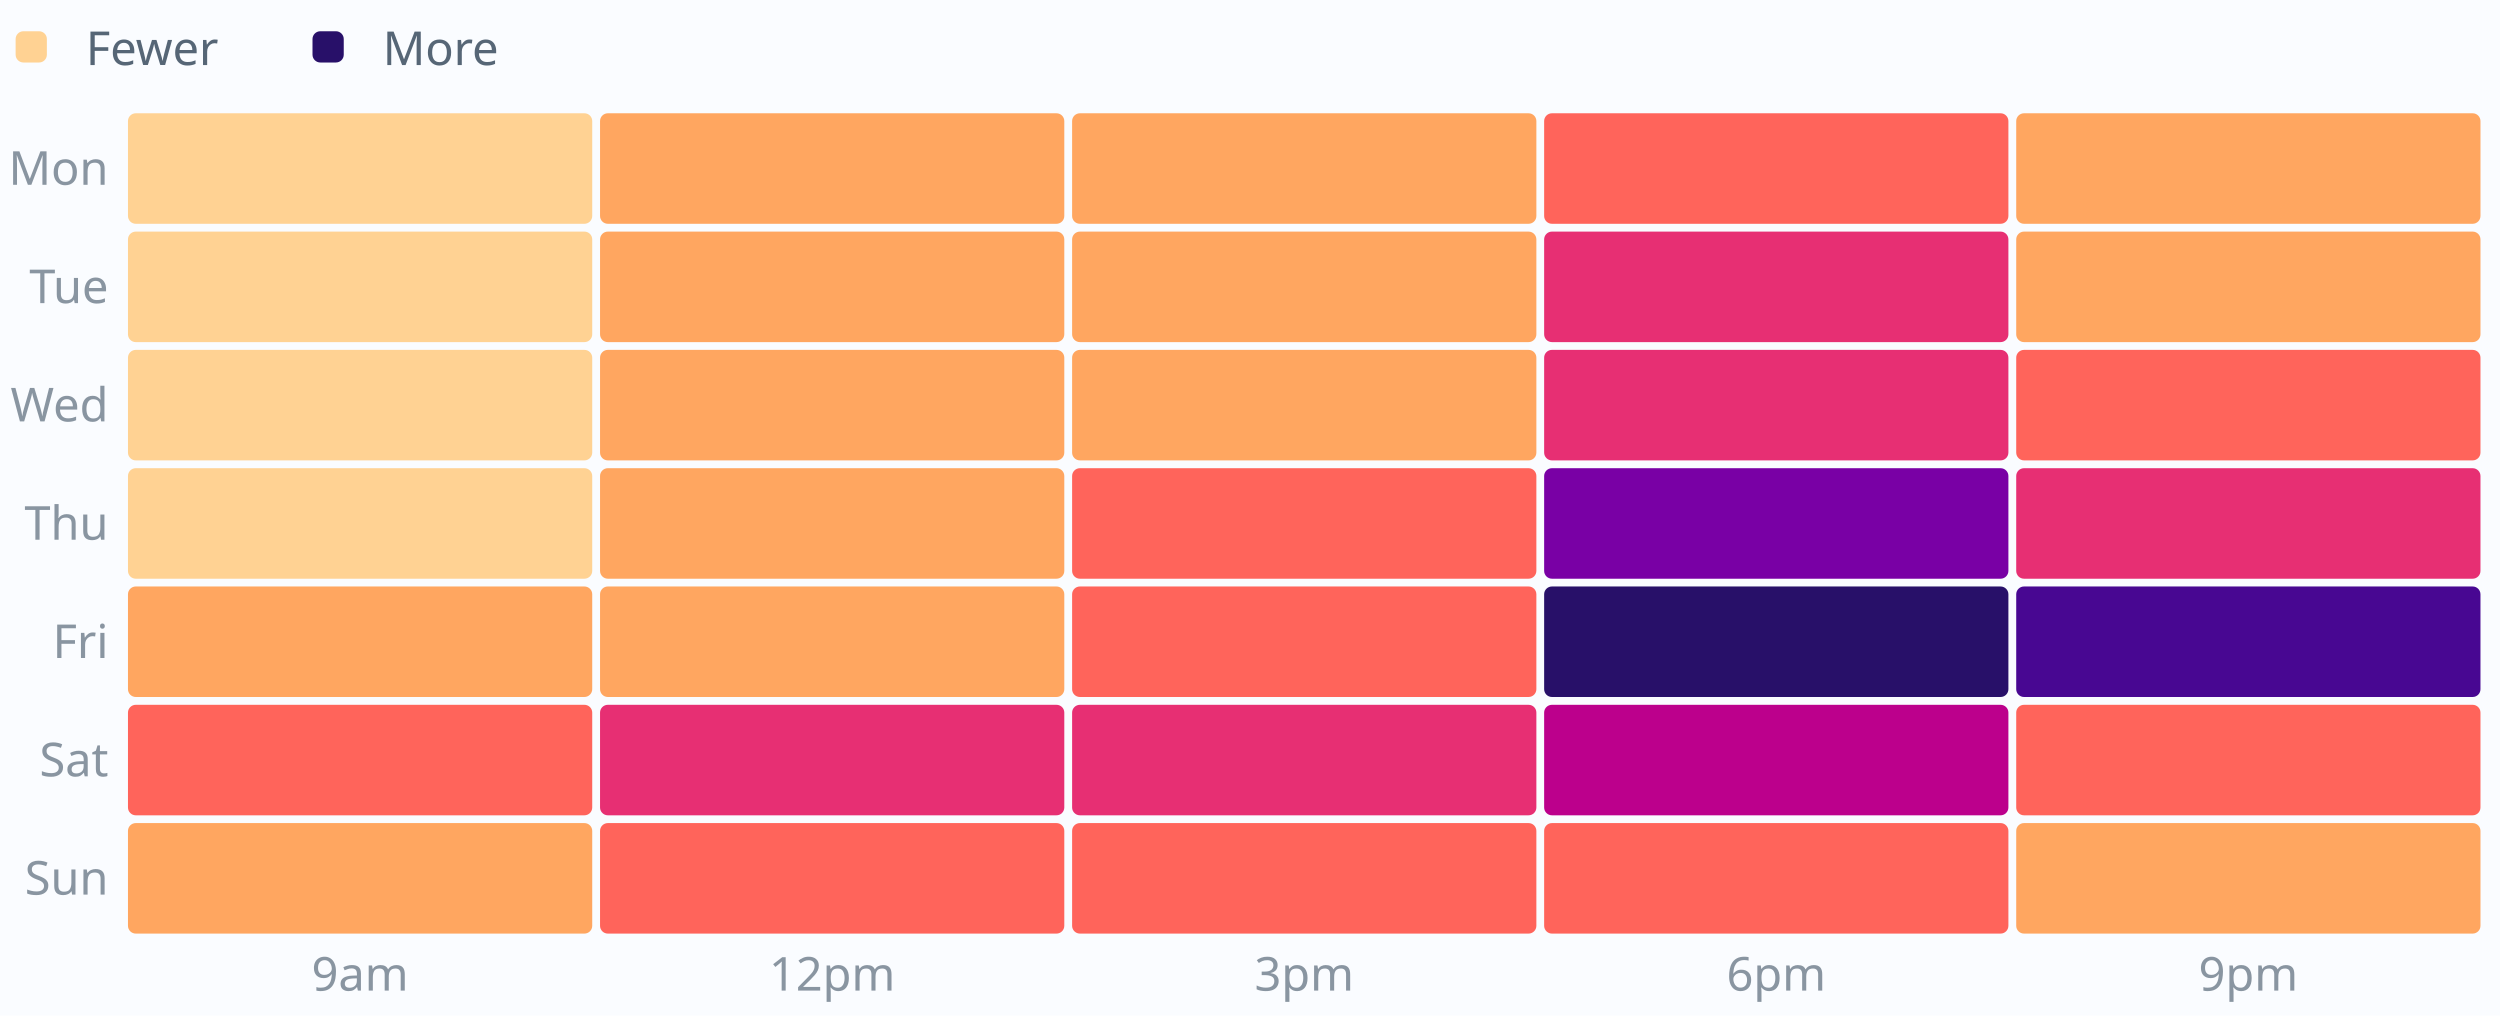
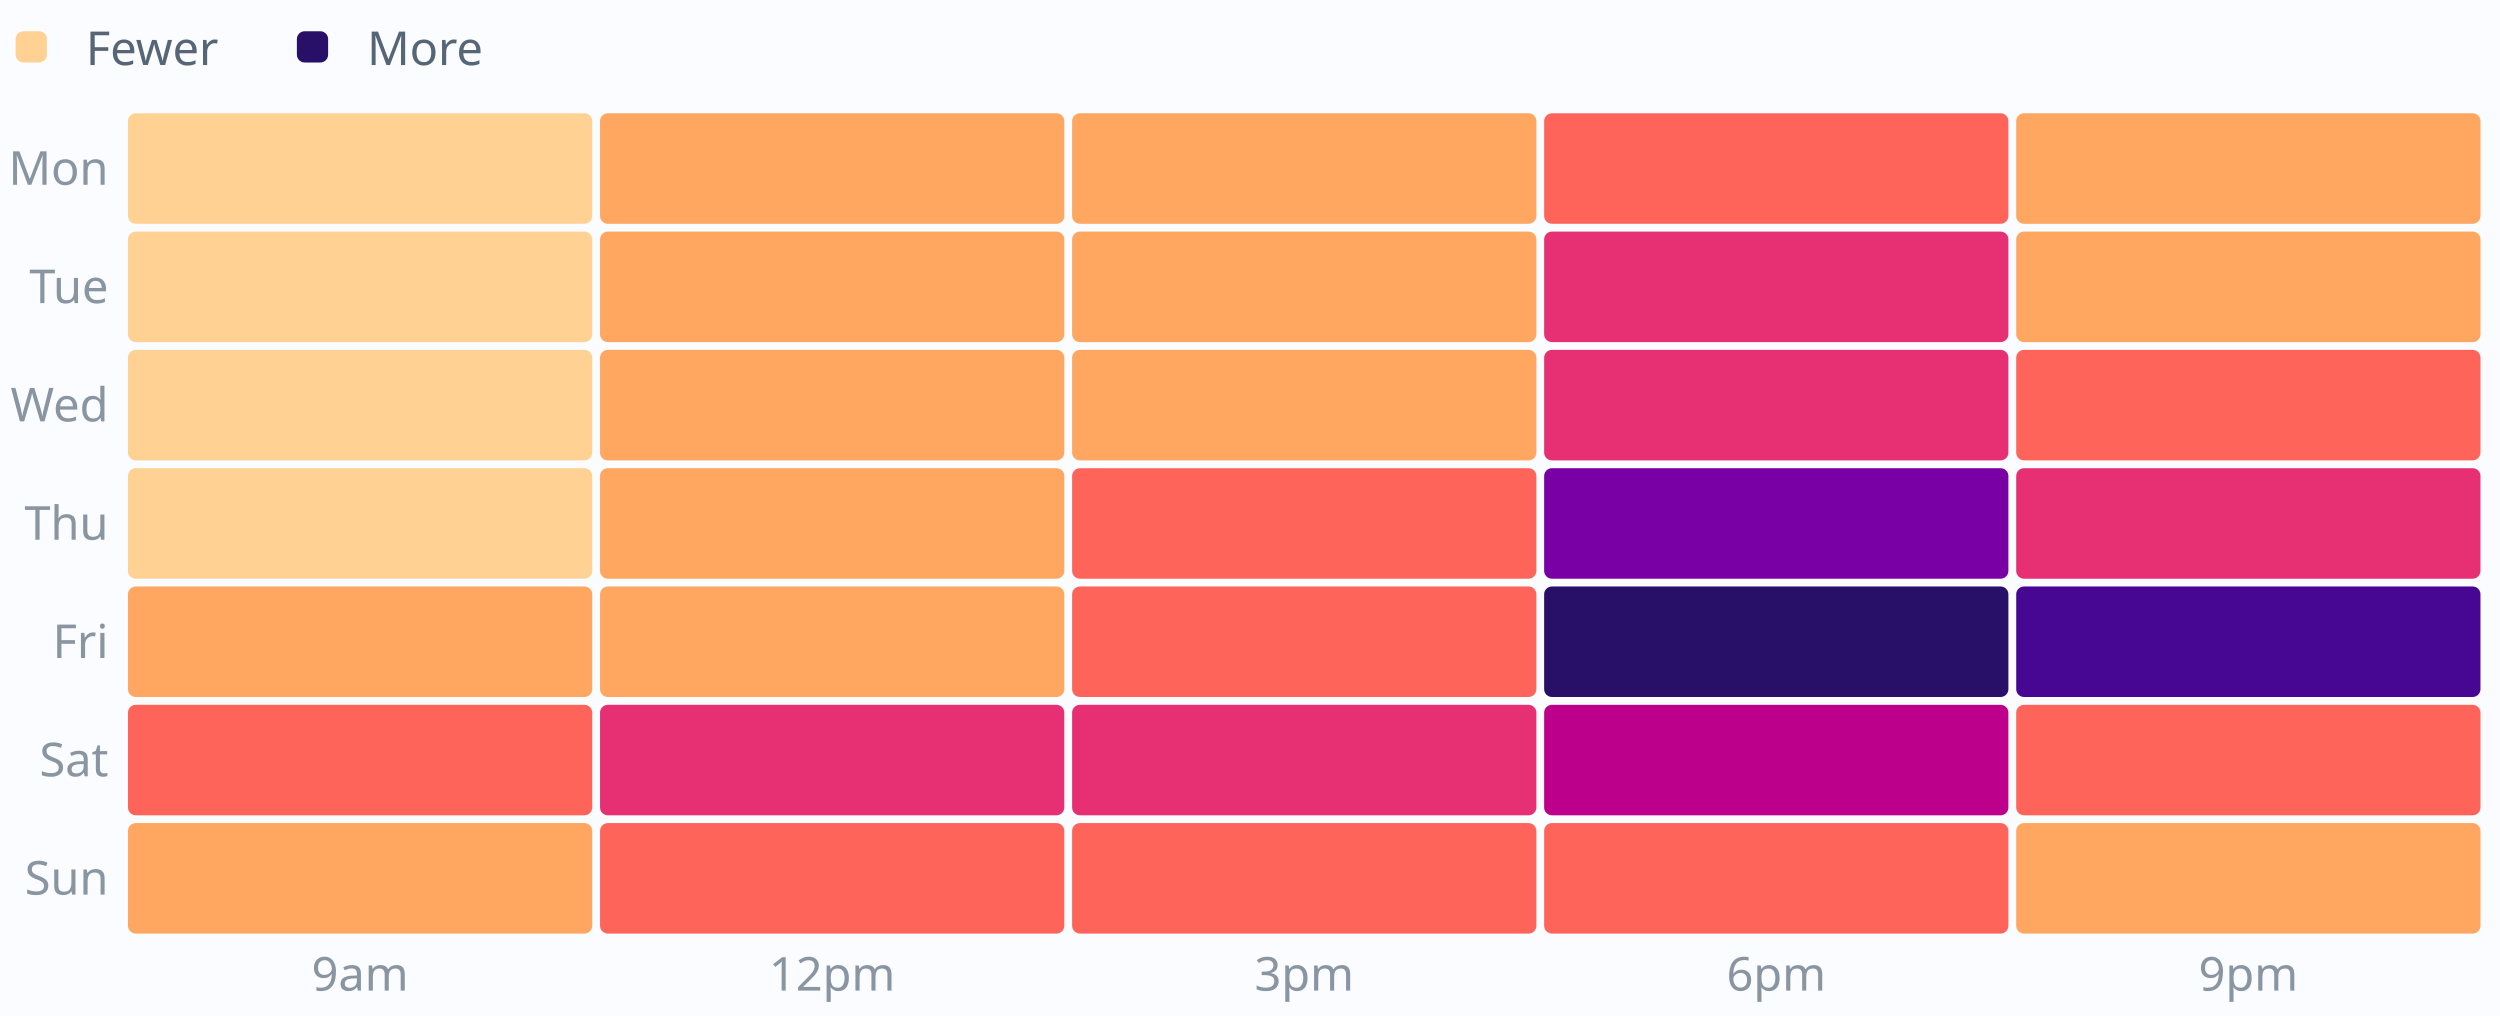
<svg xmlns="http://www.w3.org/2000/svg" class="ts-chart" width="640" height="260" viewBox="0 -24 640 260" role="img" aria-roledescription="chart" aria-label="Fans buy most on Friday evenings" style="font-family:Intermission,system-ui,sans-serif;font-size:12px;font-variant-numeric:tabular-nums;color:#566676;background:#fafcff;display:block;overflow:visible">
  <style>[data-ts-key^="label-"]{paint-order:stroke;stroke:#fafcff;stroke-width:3px;stroke-linejoin:round}</style>
  <rect x="0" y="-24" width="640" height="260" fill="#fafcff" />
  <g data-slot="chart-legend" aria-hidden="true">
    <rect x="4" y="-16" width="8" height="8" rx="2" fill="#ffd293" />
    <text x="22" y="-12" dominant-baseline="central" fill="#566676">Fewer</text>
-     <rect x="80" y="-16" width="8" height="8" rx="2" fill="#281069" />
-     <text x="98" y="-12" dominant-baseline="central" fill="#566676">More</text>
+     <rect x="76" y="-16" width="8" height="8" rx="2" fill="#281069" />
+     <text x="94" y="-12" dominant-baseline="central" fill="#566676">More</text>
  </g>
  <g data-ts-key="marks" class="ts-chart__marks">
    <g data-ts-key="states:cells">
      <g data-ts-key="cells" class="ts-chart__rect" aria-hidden="true">
        <rect data-ts-key="cells:string:3:Mon:string:61:[&quot;string:3:9am&quot;,&quot;string:3:9am&quot;,&quot;string:3:Mon&quot;,&quot;string:3:Mon&quot;]" fill="#ffd293" x="32.76" y="5" width="118.85" height="28.29" rx="2" />
        <rect data-ts-key="cells:string:3:Mon:string:63:[&quot;string:4:12pm&quot;,&quot;string:4:12pm&quot;,&quot;string:3:Mon&quot;,&quot;string:3:Mon&quot;]" fill="#ffa660" x="153.61" y="5" width="118.85" height="28.29" rx="2" />
        <rect data-ts-key="cells:string:3:Mon:string:61:[&quot;string:3:3pm&quot;,&quot;string:3:3pm&quot;,&quot;string:3:Mon&quot;,&quot;string:3:Mon&quot;]" fill="#ffa660" x="274.46" y="5" width="118.85" height="28.29" rx="2" />
        <rect data-ts-key="cells:string:3:Mon:string:61:[&quot;string:3:6pm&quot;,&quot;string:3:6pm&quot;,&quot;string:3:Mon&quot;,&quot;string:3:Mon&quot;]" fill="#ff645b" x="395.3" y="5" width="118.85" height="28.29" rx="2" />
        <rect data-ts-key="cells:string:3:Mon:string:61:[&quot;string:3:9pm&quot;,&quot;string:3:9pm&quot;,&quot;string:3:Mon&quot;,&quot;string:3:Mon&quot;]" fill="#ffa660" x="516.15" y="5" width="118.85" height="28.29" rx="2" />
        <rect data-ts-key="cells:string:3:Tue:string:61:[&quot;string:3:9am&quot;,&quot;string:3:9am&quot;,&quot;string:3:Tue&quot;,&quot;string:3:Tue&quot;]" fill="#ffd293" x="32.76" y="35.29" width="118.85" height="28.29" rx="2" />
        <rect data-ts-key="cells:string:3:Tue:string:63:[&quot;string:4:12pm&quot;,&quot;string:4:12pm&quot;,&quot;string:3:Tue&quot;,&quot;string:3:Tue&quot;]" fill="#ffa660" x="153.61" y="35.29" width="118.85" height="28.29" rx="2" />
        <rect data-ts-key="cells:string:3:Tue:string:61:[&quot;string:3:3pm&quot;,&quot;string:3:3pm&quot;,&quot;string:3:Tue&quot;,&quot;string:3:Tue&quot;]" fill="#ffa660" x="274.46" y="35.29" width="118.85" height="28.29" rx="2" />
        <rect data-ts-key="cells:string:3:Tue:string:61:[&quot;string:3:6pm&quot;,&quot;string:3:6pm&quot;,&quot;string:3:Tue&quot;,&quot;string:3:Tue&quot;]" fill="#e72f73" x="395.3" y="35.29" width="118.85" height="28.29" rx="2" />
        <rect data-ts-key="cells:string:3:Tue:string:61:[&quot;string:3:9pm&quot;,&quot;string:3:9pm&quot;,&quot;string:3:Tue&quot;,&quot;string:3:Tue&quot;]" fill="#ffa660" x="516.15" y="35.29" width="118.85" height="28.29" rx="2" />
        <rect data-ts-key="cells:string:3:Wed:string:61:[&quot;string:3:9am&quot;,&quot;string:3:9am&quot;,&quot;string:3:Wed&quot;,&quot;string:3:Wed&quot;]" fill="#ffd293" x="32.76" y="65.57" width="118.85" height="28.29" rx="2" />
        <rect data-ts-key="cells:string:3:Wed:string:63:[&quot;string:4:12pm&quot;,&quot;string:4:12pm&quot;,&quot;string:3:Wed&quot;,&quot;string:3:Wed&quot;]" fill="#ffa660" x="153.61" y="65.57" width="118.85" height="28.29" rx="2" />
        <rect data-ts-key="cells:string:3:Wed:string:61:[&quot;string:3:3pm&quot;,&quot;string:3:3pm&quot;,&quot;string:3:Wed&quot;,&quot;string:3:Wed&quot;]" fill="#ffa660" x="274.46" y="65.57" width="118.85" height="28.29" rx="2" />
        <rect data-ts-key="cells:string:3:Wed:string:61:[&quot;string:3:6pm&quot;,&quot;string:3:6pm&quot;,&quot;string:3:Wed&quot;,&quot;string:3:Wed&quot;]" fill="#e72f73" x="395.3" y="65.57" width="118.85" height="28.29" rx="2" />
        <rect data-ts-key="cells:string:3:Wed:string:61:[&quot;string:3:9pm&quot;,&quot;string:3:9pm&quot;,&quot;string:3:Wed&quot;,&quot;string:3:Wed&quot;]" fill="#ff645b" x="516.15" y="65.57" width="118.85" height="28.29" rx="2" />
        <rect data-ts-key="cells:string:3:Thu:string:61:[&quot;string:3:9am&quot;,&quot;string:3:9am&quot;,&quot;string:3:Thu&quot;,&quot;string:3:Thu&quot;]" fill="#ffd293" x="32.76" y="95.86" width="118.85" height="28.29" rx="2" />
        <rect data-ts-key="cells:string:3:Thu:string:63:[&quot;string:4:12pm&quot;,&quot;string:4:12pm&quot;,&quot;string:3:Thu&quot;,&quot;string:3:Thu&quot;]" fill="#ffa660" x="153.61" y="95.86" width="118.85" height="28.29" rx="2" />
        <rect data-ts-key="cells:string:3:Thu:string:61:[&quot;string:3:3pm&quot;,&quot;string:3:3pm&quot;,&quot;string:3:Thu&quot;,&quot;string:3:Thu&quot;]" fill="#ff645b" x="274.46" y="95.86" width="118.85" height="28.29" rx="2" />
        <rect data-ts-key="cells:string:3:Thu:string:61:[&quot;string:3:6pm&quot;,&quot;string:3:6pm&quot;,&quot;string:3:Thu&quot;,&quot;string:3:Thu&quot;]" fill="#7900a5" x="395.3" y="95.86" width="118.85" height="28.29" rx="2" />
        <rect data-ts-key="cells:string:3:Thu:string:61:[&quot;string:3:9pm&quot;,&quot;string:3:9pm&quot;,&quot;string:3:Thu&quot;,&quot;string:3:Thu&quot;]" fill="#e72f73" x="516.15" y="95.86" width="118.85" height="28.29" rx="2" />
        <rect data-ts-key="cells:string:3:Fri:string:61:[&quot;string:3:9am&quot;,&quot;string:3:9am&quot;,&quot;string:3:Fri&quot;,&quot;string:3:Fri&quot;]" fill="#ffa660" x="32.76" y="126.14" width="118.85" height="28.29" rx="2" />
        <rect data-ts-key="cells:string:3:Fri:string:63:[&quot;string:4:12pm&quot;,&quot;string:4:12pm&quot;,&quot;string:3:Fri&quot;,&quot;string:3:Fri&quot;]" fill="#ffa660" x="153.61" y="126.14" width="118.85" height="28.29" rx="2" />
        <rect data-ts-key="cells:string:3:Fri:string:61:[&quot;string:3:3pm&quot;,&quot;string:3:3pm&quot;,&quot;string:3:Fri&quot;,&quot;string:3:Fri&quot;]" fill="#ff645b" x="274.46" y="126.14" width="118.85" height="28.29" rx="2" />
        <rect data-ts-key="cells:string:3:Fri:string:61:[&quot;string:3:6pm&quot;,&quot;string:3:6pm&quot;,&quot;string:3:Fri&quot;,&quot;string:3:Fri&quot;]" fill="#281069" x="395.3" y="126.14" width="118.85" height="28.29" rx="2" />
        <rect data-ts-key="cells:string:3:Fri:string:61:[&quot;string:3:9pm&quot;,&quot;string:3:9pm&quot;,&quot;string:3:Fri&quot;,&quot;string:3:Fri&quot;]" fill="#480792" x="516.15" y="126.14" width="118.85" height="28.29" rx="2" />
        <rect data-ts-key="cells:string:3:Sat:string:61:[&quot;string:3:9am&quot;,&quot;string:3:9am&quot;,&quot;string:3:Sat&quot;,&quot;string:3:Sat&quot;]" fill="#ff645b" x="32.76" y="156.43" width="118.85" height="28.29" rx="2" />
        <rect data-ts-key="cells:string:3:Sat:string:63:[&quot;string:4:12pm&quot;,&quot;string:4:12pm&quot;,&quot;string:3:Sat&quot;,&quot;string:3:Sat&quot;]" fill="#e72f73" x="153.61" y="156.43" width="118.85" height="28.29" rx="2" />
        <rect data-ts-key="cells:string:3:Sat:string:61:[&quot;string:3:3pm&quot;,&quot;string:3:3pm&quot;,&quot;string:3:Sat&quot;,&quot;string:3:Sat&quot;]" fill="#e72f73" x="274.46" y="156.43" width="118.85" height="28.29" rx="2" />
        <rect data-ts-key="cells:string:3:Sat:string:61:[&quot;string:3:6pm&quot;,&quot;string:3:6pm&quot;,&quot;string:3:Sat&quot;,&quot;string:3:Sat&quot;]" fill="#bc008c" x="395.3" y="156.43" width="118.85" height="28.29" rx="2" />
        <rect data-ts-key="cells:string:3:Sat:string:61:[&quot;string:3:9pm&quot;,&quot;string:3:9pm&quot;,&quot;string:3:Sat&quot;,&quot;string:3:Sat&quot;]" fill="#ff645b" x="516.15" y="156.43" width="118.85" height="28.29" rx="2" />
        <rect data-ts-key="cells:string:3:Sun:string:61:[&quot;string:3:9am&quot;,&quot;string:3:9am&quot;,&quot;string:3:Sun&quot;,&quot;string:3:Sun&quot;]" fill="#ffa660" x="32.76" y="186.71" width="118.85" height="28.29" rx="2" />
        <rect data-ts-key="cells:string:3:Sun:string:63:[&quot;string:4:12pm&quot;,&quot;string:4:12pm&quot;,&quot;string:3:Sun&quot;,&quot;string:3:Sun&quot;]" fill="#ff645b" x="153.61" y="186.71" width="118.85" height="28.29" rx="2" />
        <rect data-ts-key="cells:string:3:Sun:string:61:[&quot;string:3:3pm&quot;,&quot;string:3:3pm&quot;,&quot;string:3:Sun&quot;,&quot;string:3:Sun&quot;]" fill="#ff645b" x="274.46" y="186.71" width="118.85" height="28.29" rx="2" />
        <rect data-ts-key="cells:string:3:Sun:string:61:[&quot;string:3:6pm&quot;,&quot;string:3:6pm&quot;,&quot;string:3:Sun&quot;,&quot;string:3:Sun&quot;]" fill="#ff645b" x="395.3" y="186.71" width="118.85" height="28.29" rx="2" />
        <rect data-ts-key="cells:string:3:Sun:string:61:[&quot;string:3:9pm&quot;,&quot;string:3:9pm&quot;,&quot;string:3:Sun&quot;,&quot;string:3:Sun&quot;]" fill="#ffa660" x="516.15" y="186.71" width="118.85" height="28.29" rx="2" />
      </g>
    </g>
  </g>
  <g data-ts-key="axes" class="ts-chart__axes" aria-hidden="true">
    <text data-ts-key="x-tick-label:string:3:9am" fill="#566676" fill-opacity="0.68" x="92.18" y="229.6" text-anchor="middle" font-size="12" font-family="inherit">9am</text>
    <text data-ts-key="x-tick-label:string:4:12pm" fill="#566676" fill-opacity="0.68" x="213.03" y="229.6" text-anchor="middle" font-size="12" font-family="inherit">12pm</text>
    <text data-ts-key="x-tick-label:string:3:3pm" fill="#566676" fill-opacity="0.68" x="333.88" y="229.6" text-anchor="middle" font-size="12" font-family="inherit">3pm</text>
    <text data-ts-key="x-tick-label:string:3:6pm" fill="#566676" fill-opacity="0.68" x="454.73" y="229.6" text-anchor="middle" font-size="12" font-family="inherit">6pm</text>
    <text data-ts-key="x-tick-label:string:3:9pm" fill="#566676" fill-opacity="0.68" x="575.58" y="229.6" text-anchor="middle" font-size="12" font-family="inherit">9pm</text>
    <text data-ts-key="y-tick-label:string:3:Mon" fill="#566676" fill-opacity="0.68" x="27.76" y="19.14" text-anchor="end" dominant-baseline="middle" font-size="12" font-family="inherit">Mon</text>
    <text data-ts-key="y-tick-label:string:3:Tue" fill="#566676" fill-opacity="0.68" x="27.76" y="49.43" text-anchor="end" dominant-baseline="middle" font-size="12" font-family="inherit">Tue</text>
    <text data-ts-key="y-tick-label:string:3:Wed" fill="#566676" fill-opacity="0.68" x="27.76" y="79.71" text-anchor="end" dominant-baseline="middle" font-size="12" font-family="inherit">Wed</text>
    <text data-ts-key="y-tick-label:string:3:Thu" fill="#566676" fill-opacity="0.68" x="27.76" y="110" text-anchor="end" dominant-baseline="middle" font-size="12" font-family="inherit">Thu</text>
    <text data-ts-key="y-tick-label:string:3:Fri" fill="#566676" fill-opacity="0.68" x="27.76" y="140.29" text-anchor="end" dominant-baseline="middle" font-size="12" font-family="inherit">Fri</text>
    <text data-ts-key="y-tick-label:string:3:Sat" fill="#566676" fill-opacity="0.68" x="27.76" y="170.57" text-anchor="end" dominant-baseline="middle" font-size="12" font-family="inherit">Sat</text>
    <text data-ts-key="y-tick-label:string:3:Sun" fill="#566676" fill-opacity="0.68" x="27.76" y="200.86" text-anchor="end" dominant-baseline="middle" font-size="12" font-family="inherit">Sun</text>
  </g>
</svg>
